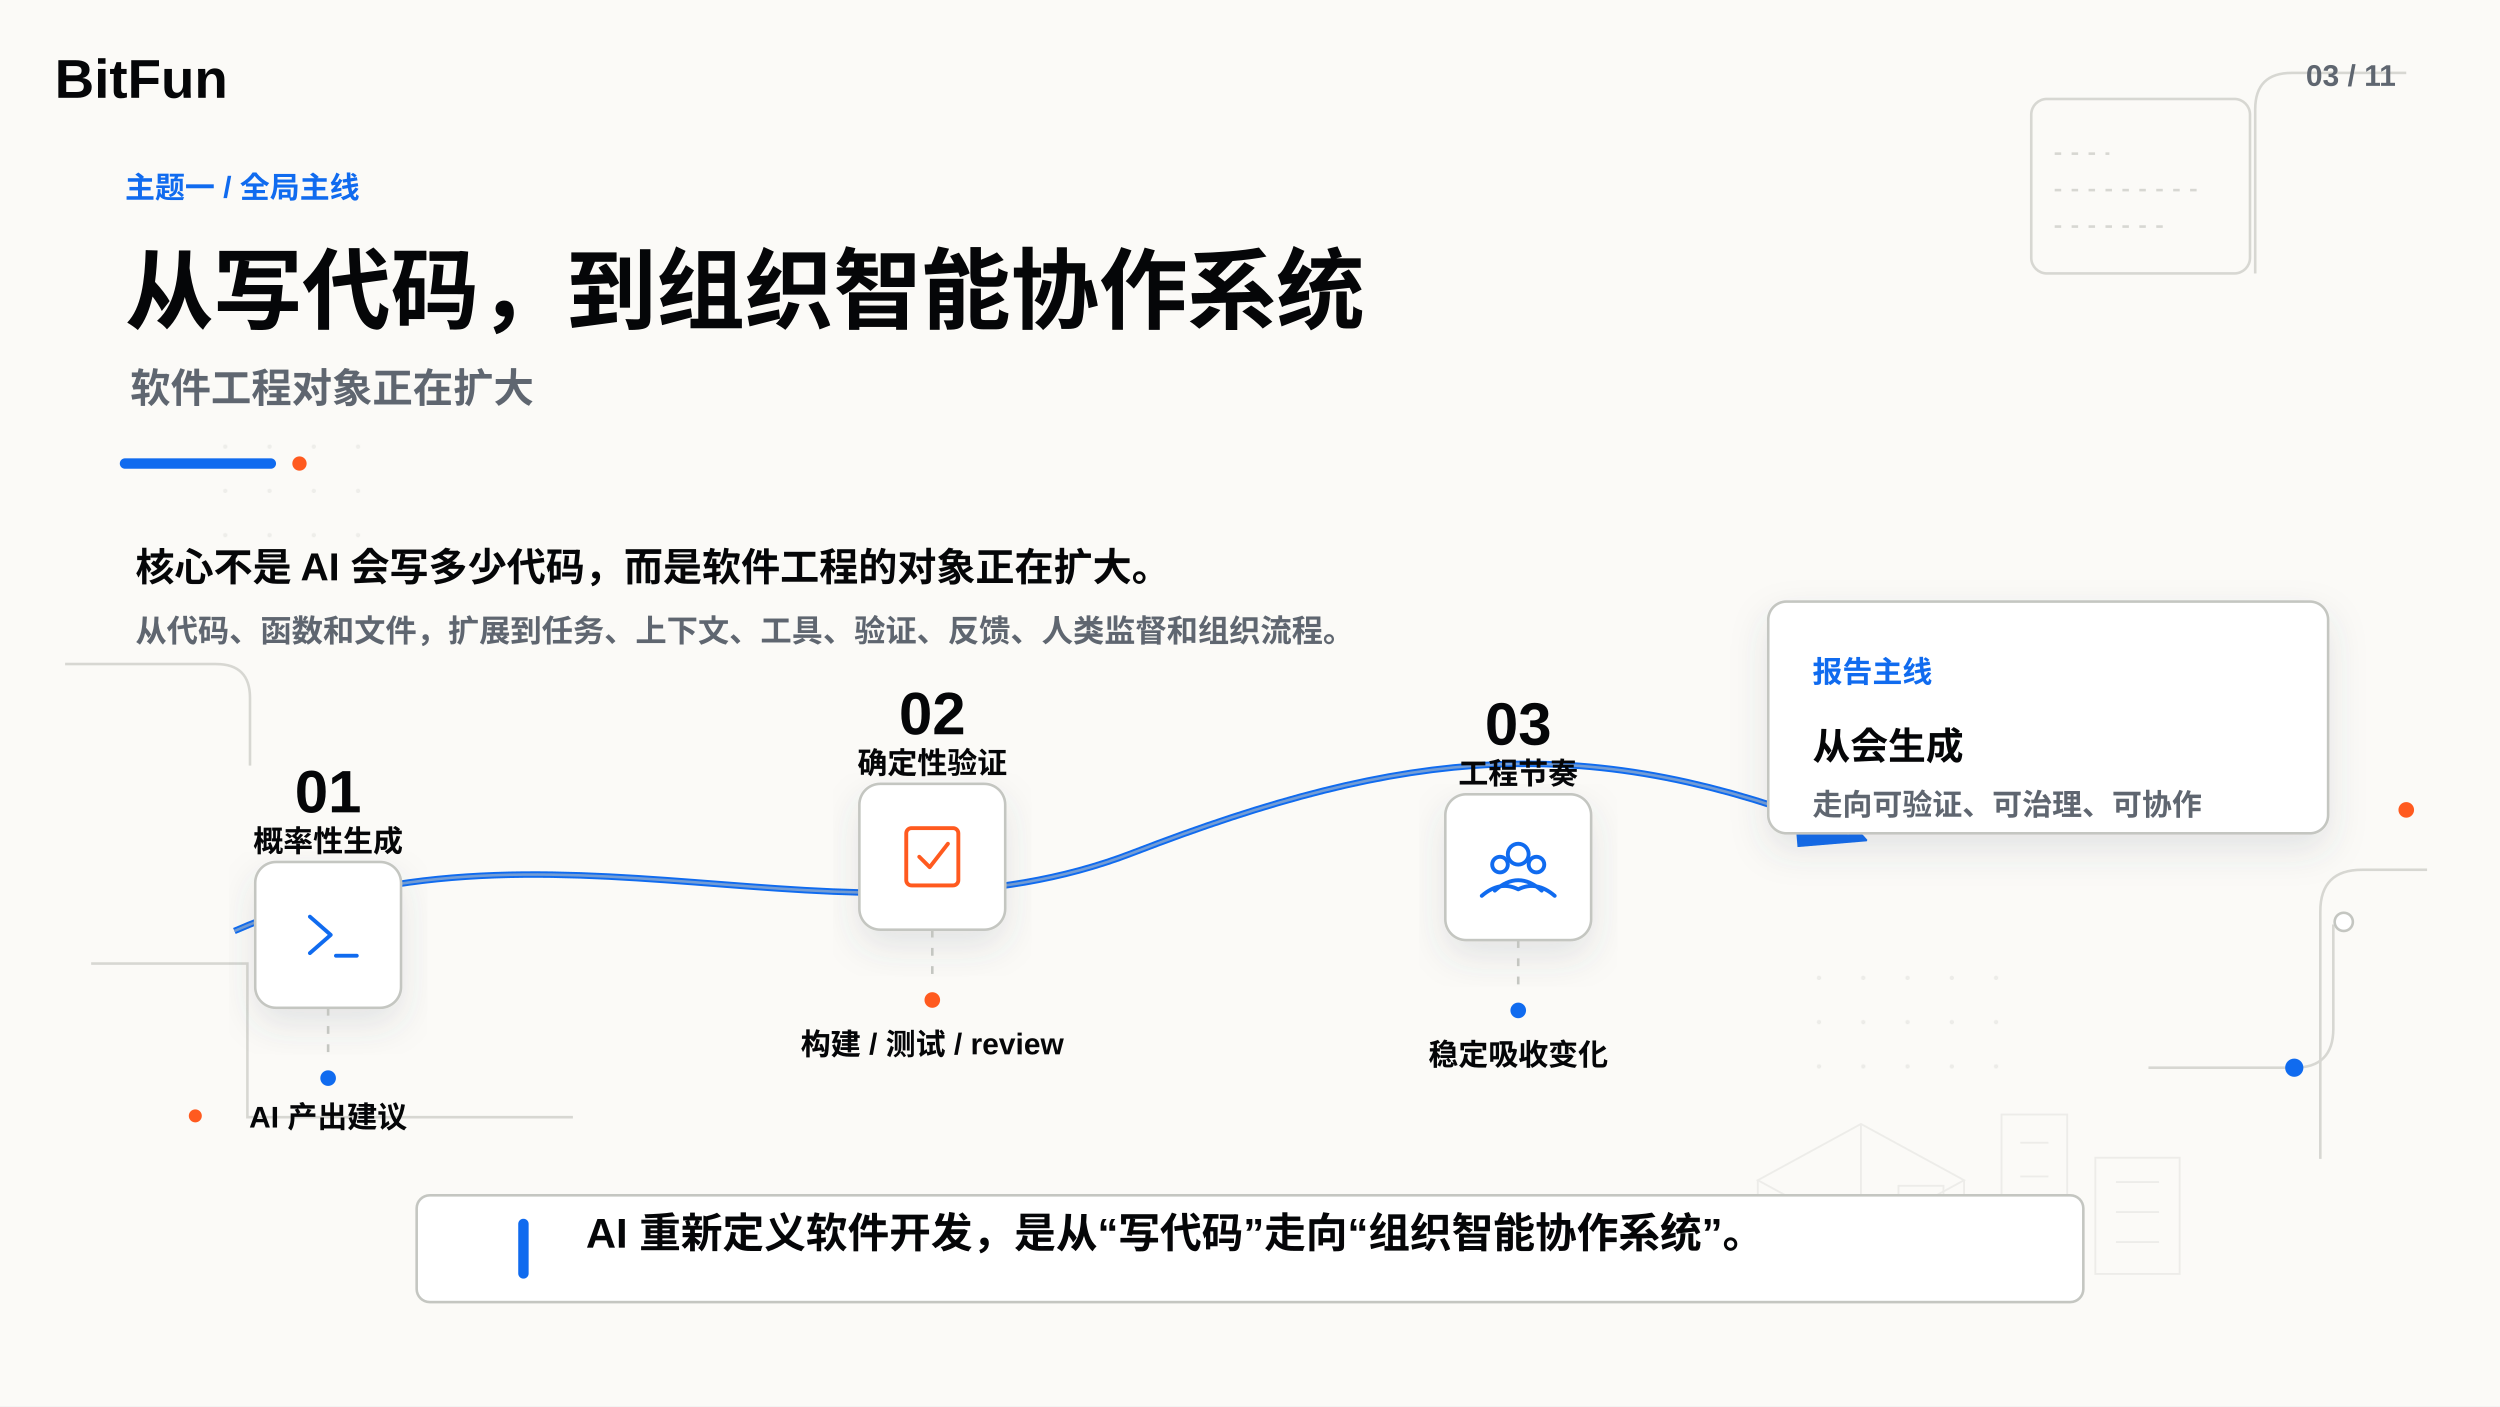
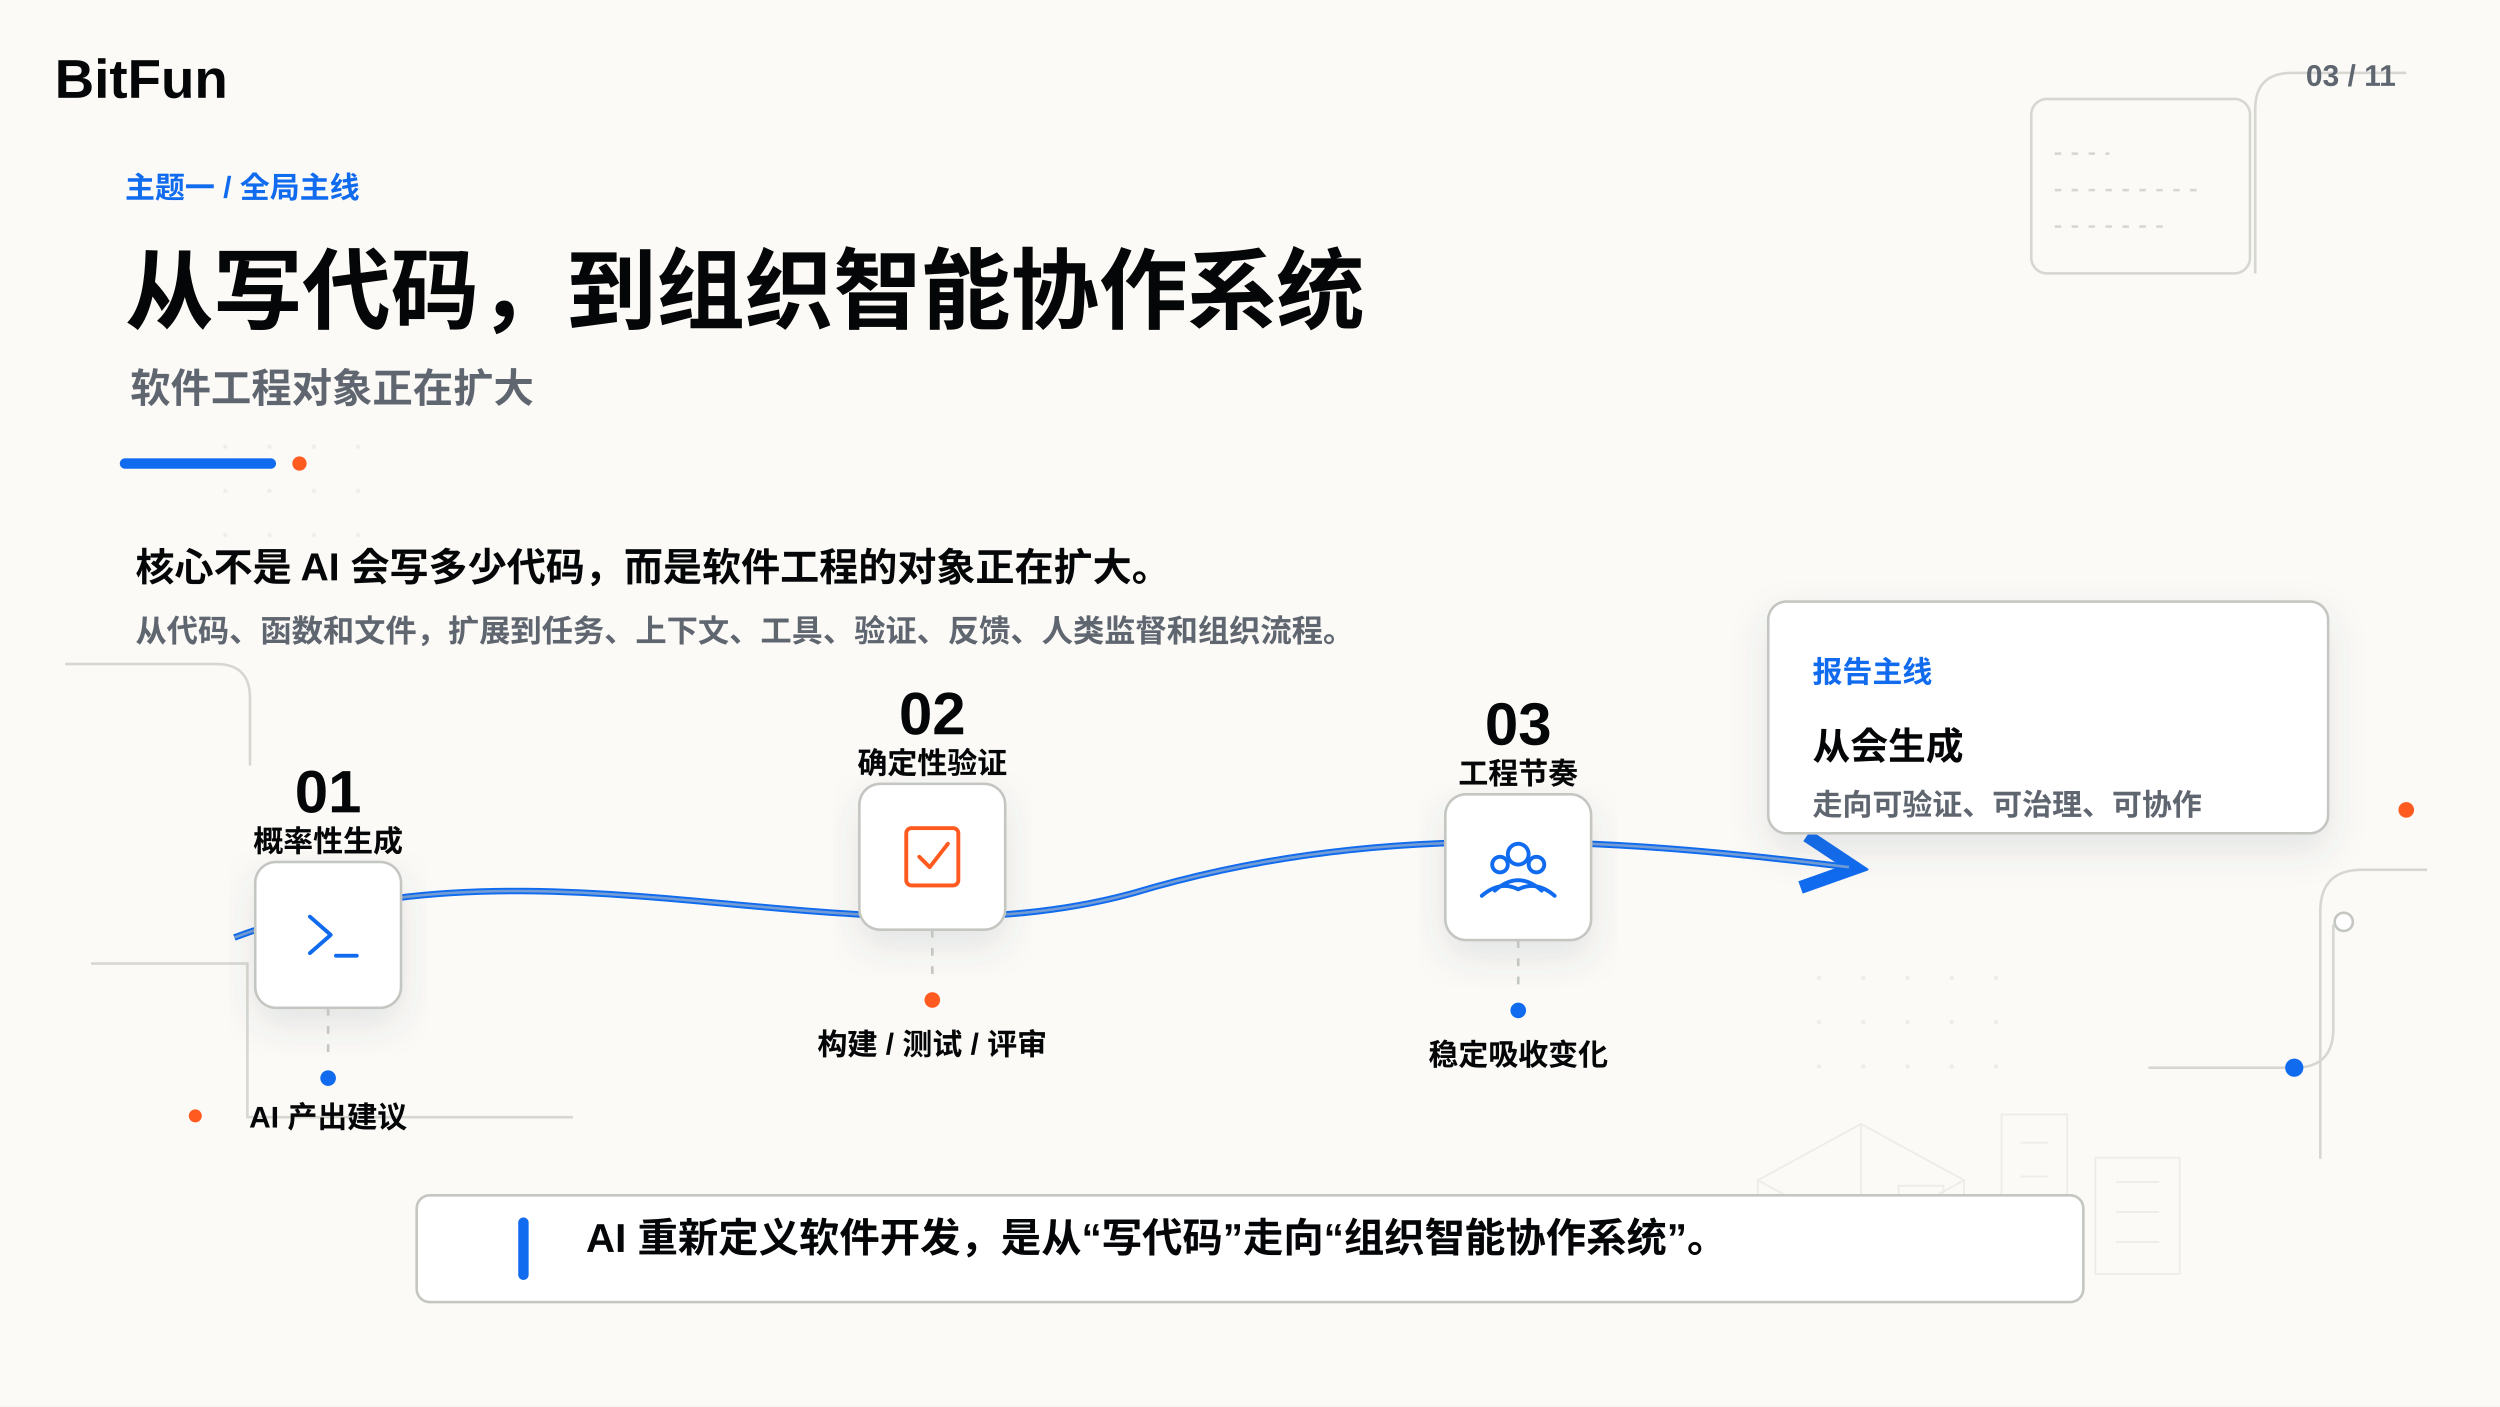
<svg xmlns="http://www.w3.org/2000/svg" width="1920" height="1080" viewBox="0 0 1920 1080">
  <defs>
    <pattern id="lightDots" width="34" height="34" patternUnits="userSpaceOnUse">
      <circle cx="3" cy="3" r="1.7" fill="#C4C6C1" opacity="0.55" />
    </pattern>
    <filter id="paperShadow" x="-18%" y="-18%" width="136%" height="150%">
      <feDropShadow dx="0" dy="12" stdDeviation="14" flood-color="#4B5563" flood-opacity="0.13" />
    </filter>
    <marker id="arrowBlue" markerWidth="12" markerHeight="12" refX="9" refY="6" orient="auto" markerUnits="strokeWidth">
      <path d="M2 2 L10 6 L2 10" fill="none" stroke="#106BEF" stroke-width="2" />
    </marker>
    <marker id="arrowGray" markerWidth="12" markerHeight="12" refX="9" refY="6" orient="auto" markerUnits="strokeWidth">
      <path d="M2 2 L10 6 L2 10" fill="none" stroke="#A5A9AE" stroke-width="2" />
    </marker>
  </defs>
  <rect width="1920" height="1080" fill="#FBFAF7" />
  <rect x="1560" y="76" width="168" height="134" rx="12" fill="none" stroke="#D7D7D2" stroke-width="2" />
  <path d="M1578 118 h42 m-42 28 h112 m-112 28 h88" stroke="#D7D7D2" stroke-width="2" stroke-dasharray="5 8" fill="none" />
  <path d="M1848 56 h-88 q-28 0 -28 28 v126" stroke="#D7D7D2" stroke-width="2" fill="none" />
  <path d="M1782 890 v-190 q0 -32 32 -32 h50" stroke="#D7D7D2" stroke-width="2" fill="none" />
  <path d="M1650 820 h112 q30 0 30 -30 v-80" stroke="#D7D7D2" stroke-width="2" fill="none" />
  <circle cx="1800" cy="708" r="7" fill="#FFFFFF" stroke="#C4C6C1" stroke-width="2" />
  <circle cx="1762" cy="820" r="7" fill="#106BEF" />
  <circle cx="1848" cy="622" r="6" fill="#FF5A1F" />
  <rect x="1378" y="720" width="180" height="120" fill="url(#lightDots)" opacity="0.48" />
  <rect x="152" y="318" width="128" height="96" fill="url(#lightDots)" opacity="0.42" />
  <path d="M70 740 h120 v118 h250" stroke="#D7D7D2" stroke-width="2" fill="none" />
  <path d="M50 510 h116 q26 0 26 26 v52" stroke="#D7D7D2" stroke-width="2" fill="none" />
  <circle cx="150" cy="857" r="5" fill="#FF5A1F" />
  <g opacity="0.26" transform="translate(1350 820) scale(0.72)">
    <path d="M0 120 L110 60 L220 120 L110 180 Z" fill="none" stroke="#C4C6C1" stroke-width="2" />
    <path d="M110 60 V180 M0 120 V220 M220 120 V220 M0 220 H320" stroke="#C4C6C1" stroke-width="2" fill="none" />
    <path d="M260 50 h70 v170 h-70 Z M280 80 h30 M280 116 h30 M280 152 h30" stroke="#C4C6C1" stroke-width="2" fill="none" />
    <path d="M360 96 h90 v124 h-90 Z M382 122 h46 M382 154 h46 M382 186 h46" stroke="#C4C6C1" stroke-width="2" fill="none" />
    <path d="M88 144 h42 v76 h-42 Z M150 126 h48 v94 h-48 Z" stroke="#C4C6C1" stroke-width="2" fill="none" />
  </g>
  <style>
      text { font-family: "Microsoft YaHei", "Noto Sans SC", "PingFang SC", "Segoe UI", Arial, sans-serif; dominant-baseline: hanging; }
      .brand5 { font-size: 42px; font-weight: 900; fill: #050608; }
      .num5 { font-family: "Arial", "Microsoft YaHei", sans-serif; font-weight: 900; fill: #050608; }
      .h15 { font-size: 68px; font-weight: 900; fill: #050608; letter-spacing: 0; }
      .h25 { font-size: 58px; font-weight: 900; fill: #050608; letter-spacing: 0; }
      .sub5 { font-size: 31px; font-weight: 560; fill: #5F6670; }
      .body5 { font-size: 30px; font-weight: 700; fill: #050608; }
      .muted5 { font-size: 24px; font-weight: 560; fill: #5F6670; }
      .label5 { font-size: 29px; font-weight: 900; fill: #050608; }
      .small5 { font-size: 23px; font-weight: 760; fill: #5F6670; }
      .micro5 { font-size: 19px; font-weight: 760; fill: #5F6670; }
    </style>
  <text x="42" y="46" class="brand5">BitFun</text>
  <text x="1840" y="50" class="small5" text-anchor="end">03 / 11</text>
  <text x="96" y="132" class="small5" style="fill:#106BEF;font-weight:900">主题一 / 全局主线</text>
  <text x="96" y="188" class="h15" style="font-size:68px">从写代码，到组织智能协作系统</text>
  <text x="100" y="282" class="sub5">软件工程对象正在扩大</text>
  <path d="M96 356 h112" stroke="#106BEF" stroke-width="8" stroke-linecap="round" />
  <circle cx="230" cy="356" r="5.5" fill="#FF5A1F" />
  <text x="104" y="420" class="body5">核心不是 AI 会写多少代码，而是软件工程的对象正在扩大。</text>
  <text x="104" y="472" class="muted5">从代码、函数和文件，扩展到任务、上下文、工具、验证、反馈、人类监督和组织流程。</text>
-   <path d="M180 715 C420 610 650 740 870 655 C1080 574 1220 560 1420 640" stroke="#106BEF" stroke-width="5" fill="none" marker-end="url(#arrowBlue)" />
-   <path d="M180 715 C420 610 650 740 870 655 C1080 574 1220 560 1420 640" stroke="#C4C6C1" stroke-width="2" fill="none" opacity="0.55" />
+   <path d="M180 720 C420 630 650 746 870 686 C1050 632 1226 642 1420 666" stroke="#106BEF" stroke-width="5" fill="none" marker-end="url(#arrowBlue)" />
+   <path d="M180 720 C420 630 650 746 870 686 C1050 632 1226 642 1420 666" stroke="#C4C6C1" stroke-width="2" fill="none" opacity="0.55" />
  <rect x="196" y="662" width="112" height="112" rx="16" fill="#FFFFFF" stroke="#C4C6C1" stroke-width="2" filter="url(#paperShadow)" />
  <g transform="translate(220 686) scale(1)">
    <path d="M18 18 L34 32 L18 46" stroke="#106BEF" stroke-width="3" stroke-linecap="round" stroke-linejoin="round" fill="none" />
    <path d="M38 48 h16" stroke="#106BEF" stroke-width="3" stroke-linecap="round" stroke-linejoin="round" fill="none" />
  </g>
  <text x="252" y="592" class="num5" text-anchor="middle" style="font-size:46px">01</text>
  <text x="252" y="634" class="small5" text-anchor="middle" style="fill:#050608;font-weight:780">概率性生成</text>
  <path d="M252 774 v42" stroke="#C4C6C1" stroke-width="2" stroke-dasharray="6 8" />
  <circle cx="252" cy="828" r="6" fill="#106BEF" />
  <text x="252" y="850" class="small5" text-anchor="middle" style="fill:#050608;font-weight:760">AI 产出建议</text>
  <rect x="660" y="602" width="112" height="112" rx="16" fill="#FFFFFF" stroke="#C4C6C1" stroke-width="2" filter="url(#paperShadow)" />
  <g transform="translate(684 626) scale(1)">
    <rect x="12" y="10" width="40" height="44" rx="4" stroke="#FF5A1F" stroke-width="3" stroke-linecap="round" stroke-linejoin="round" fill="none" />
    <path d="M22 32 l8 8 l14 -18" stroke="#FF5A1F" stroke-width="3" stroke-linecap="round" stroke-linejoin="round" fill="none" />
  </g>
  <text x="716" y="532" class="num5" text-anchor="middle" style="font-size:46px">02</text>
  <text x="716" y="574" class="small5" text-anchor="middle" style="fill:#050608;font-weight:780">确定性验证</text>
  <path d="M716 714 v42" stroke="#C4C6C1" stroke-width="2" stroke-dasharray="6 8" />
  <circle cx="716" cy="768" r="6" fill="#FF5A1F" />
-   <text x="716" y="790" class="small5" text-anchor="middle" style="fill:#050608;font-weight:760">构建 / 测试 / review</text>
+   <text x="716" y="790" class="small5" text-anchor="middle" style="fill:#050608;font-weight:760">构建 / 测试 / 评审</text>
  <rect x="1110" y="610" width="112" height="112" rx="16" fill="#FFFFFF" stroke="#C4C6C1" stroke-width="2" filter="url(#paperShadow)" />
  <g transform="translate(1134 634) scale(1)">
    <circle cx="32" cy="22" r="8" stroke="#106BEF" stroke-width="3" stroke-linecap="round" stroke-linejoin="round" fill="none" />
    <circle cx="18" cy="30" r="6" stroke="#106BEF" stroke-width="3" stroke-linecap="round" stroke-linejoin="round" fill="none" />
    <circle cx="46" cy="30" r="6" stroke="#106BEF" stroke-width="3" stroke-linecap="round" stroke-linejoin="round" fill="none" />
    <path d="M14 50 q18 -16 36 0 M4 54 q14 -12 28 -5 M32 49 q14 -7 28 5" stroke="#106BEF" stroke-width="3" stroke-linecap="round" stroke-linejoin="round" fill="none" />
  </g>
  <text x="1166" y="540" class="num5" text-anchor="middle" style="font-size:46px">03</text>
  <text x="1166" y="582" class="small5" text-anchor="middle" style="fill:#050608;font-weight:780">工程节奏</text>
  <path d="M1166 722 v42" stroke="#C4C6C1" stroke-width="2" stroke-dasharray="6 8" />
  <circle cx="1166" cy="776" r="6" fill="#106BEF" />
  <text x="1166" y="798" class="small5" text-anchor="middle" style="fill:#050608;font-weight:760">稳定吸收变化</text>
  <rect x="1358" y="462" width="430" height="178" rx="14" fill="#FFFFFF" stroke="#C4C6C1" stroke-width="2" filter="url(#paperShadow)" />
  <text x="1392" y="504" class="small5" style="fill:#106BEF;font-weight:900">报告主线</text>
  <text x="1392" y="558" class="label5">从会生成</text>
  <text x="1392" y="606" class="small5">走向可验证、可治理、可协作</text>
  <rect x="320" y="918" width="1280" height="82" rx="10" fill="#FFFFFF" stroke="#C4C6C1" stroke-width="2" />
-   <path d="M402 940 v38" stroke="#106BEF" stroke-width="8" stroke-linecap="round" />
-   <text x="450" y="936" class="body5" style="font-size:32px">AI 重新定义软件开发，是从“写代码”走向“组织智能协作系统”。</text>
+   <path d="M402 939 v40" stroke="#106BEF" stroke-width="8" stroke-linecap="round" />
+   <text x="450" y="940" class="body5" style="font-size:31px">AI 重新定义软件开发，是从“写代码”走向“组织智能协作系统”。</text>
</svg>
